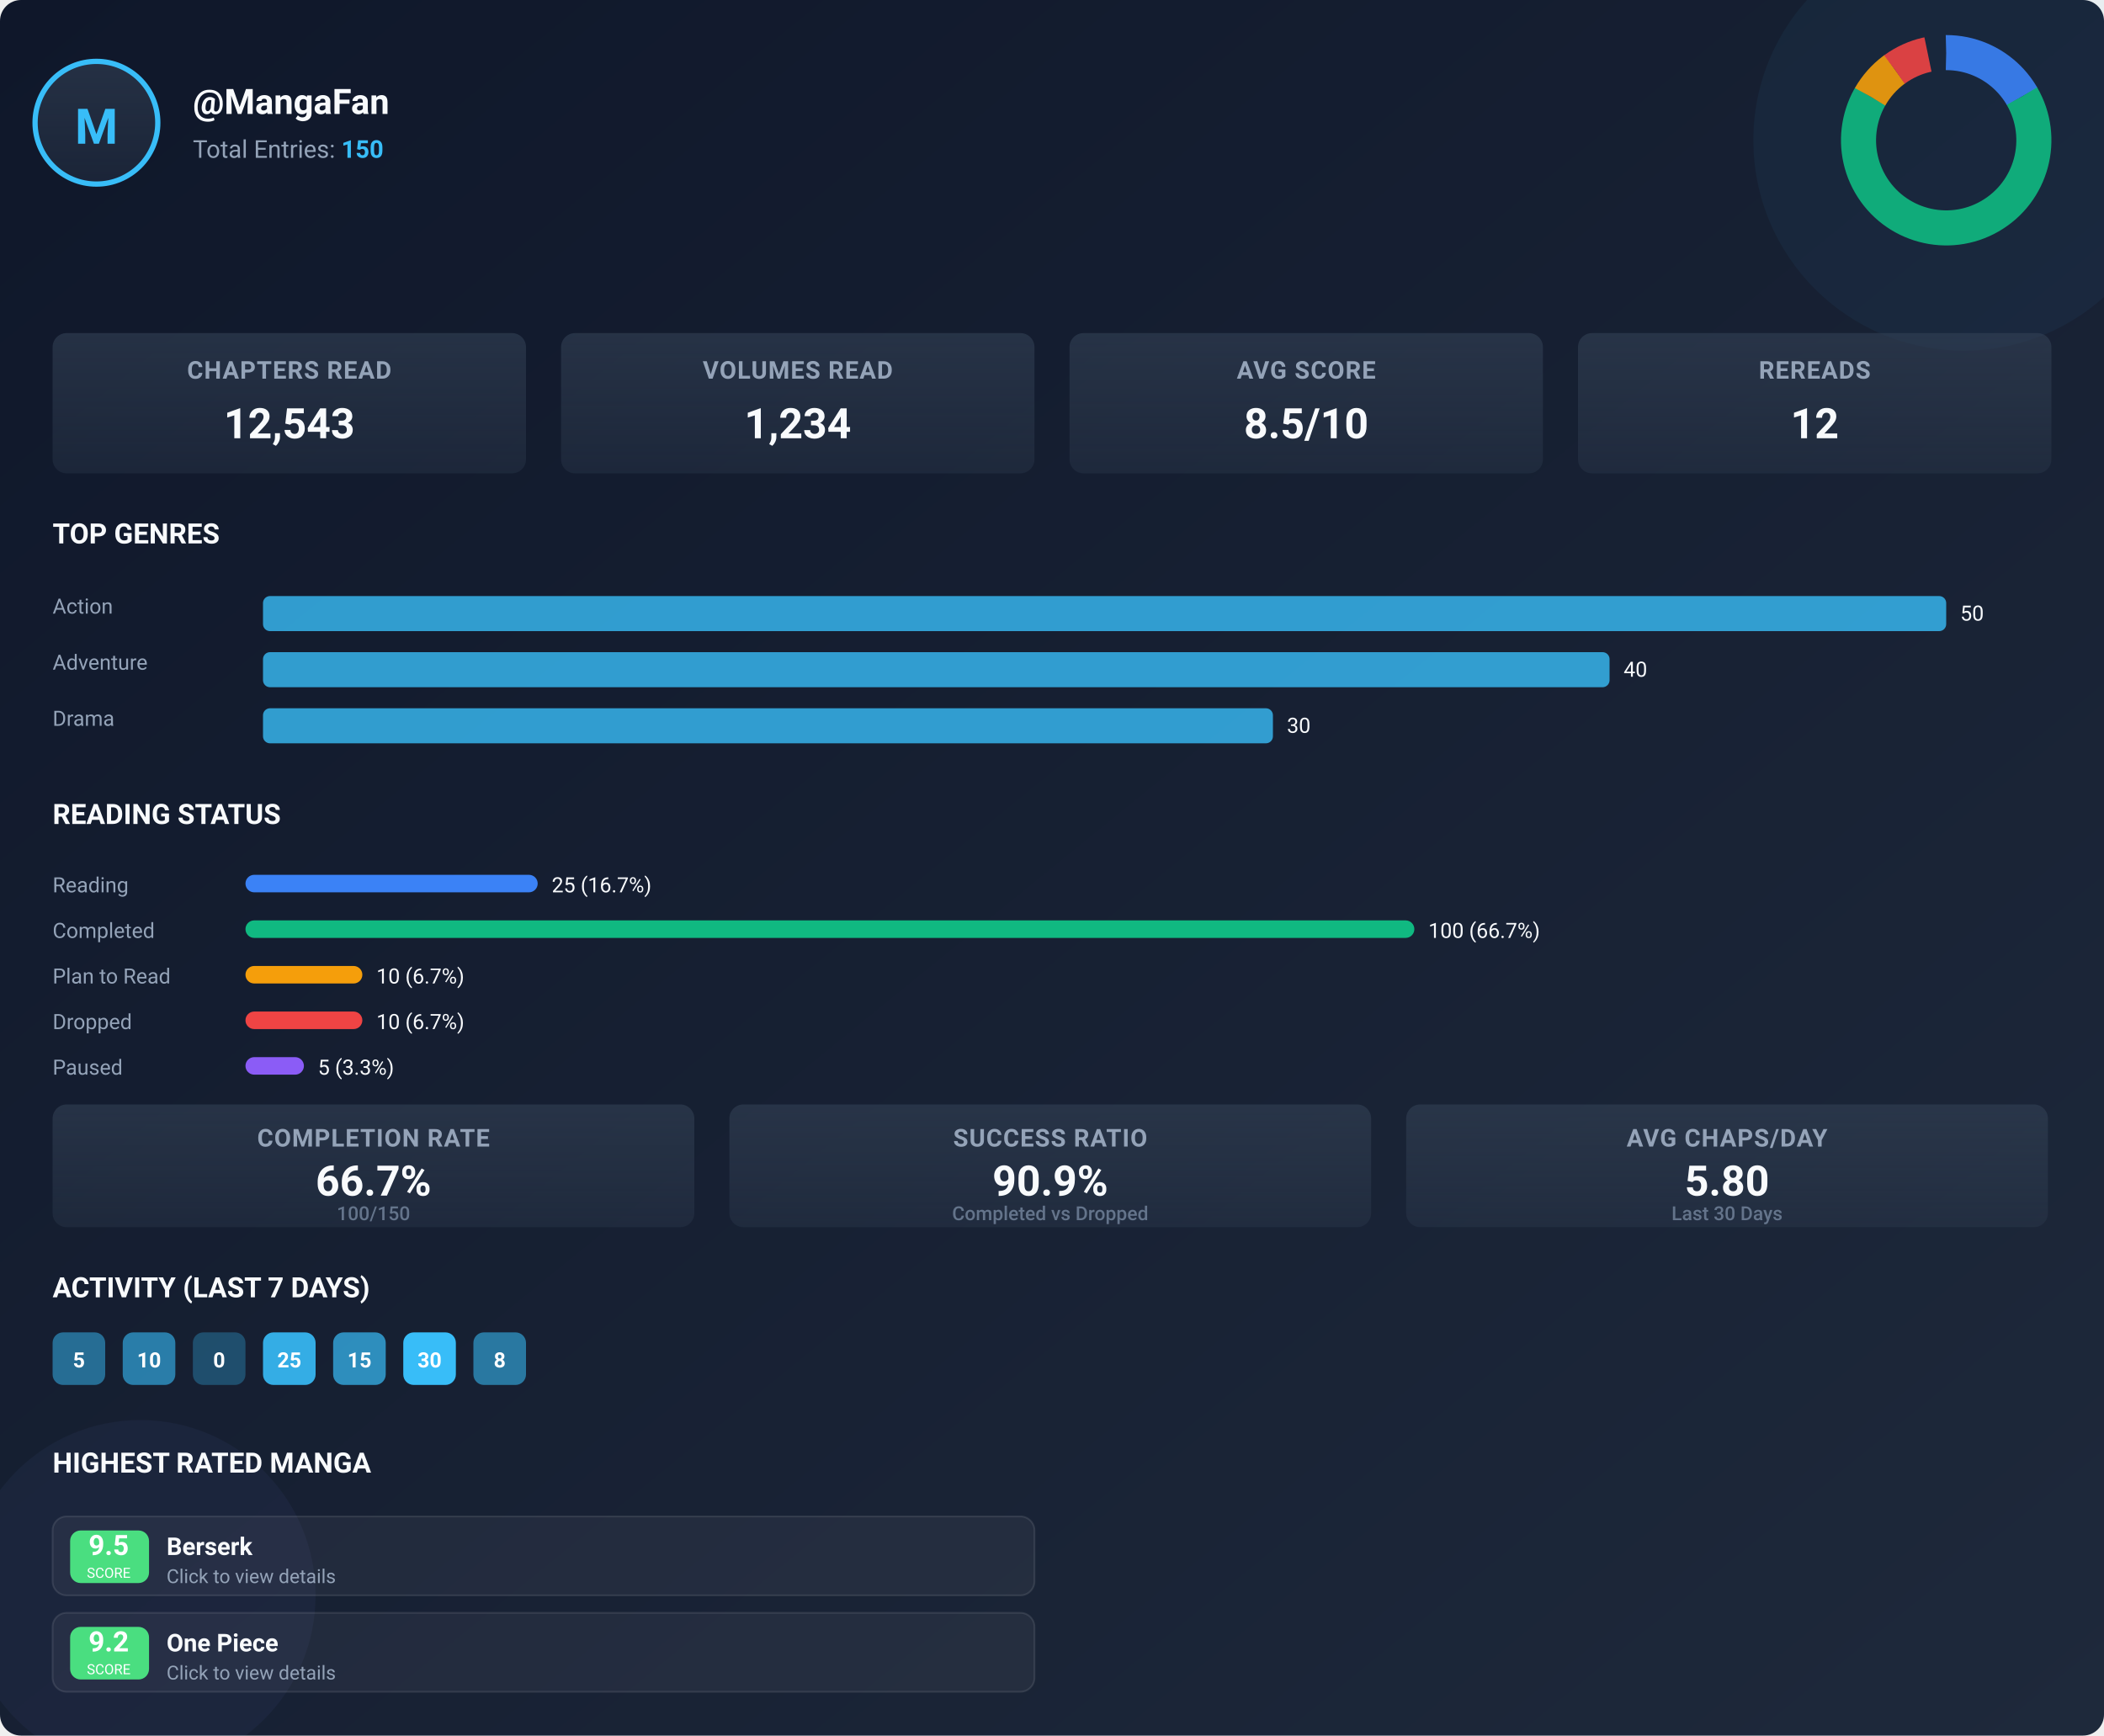
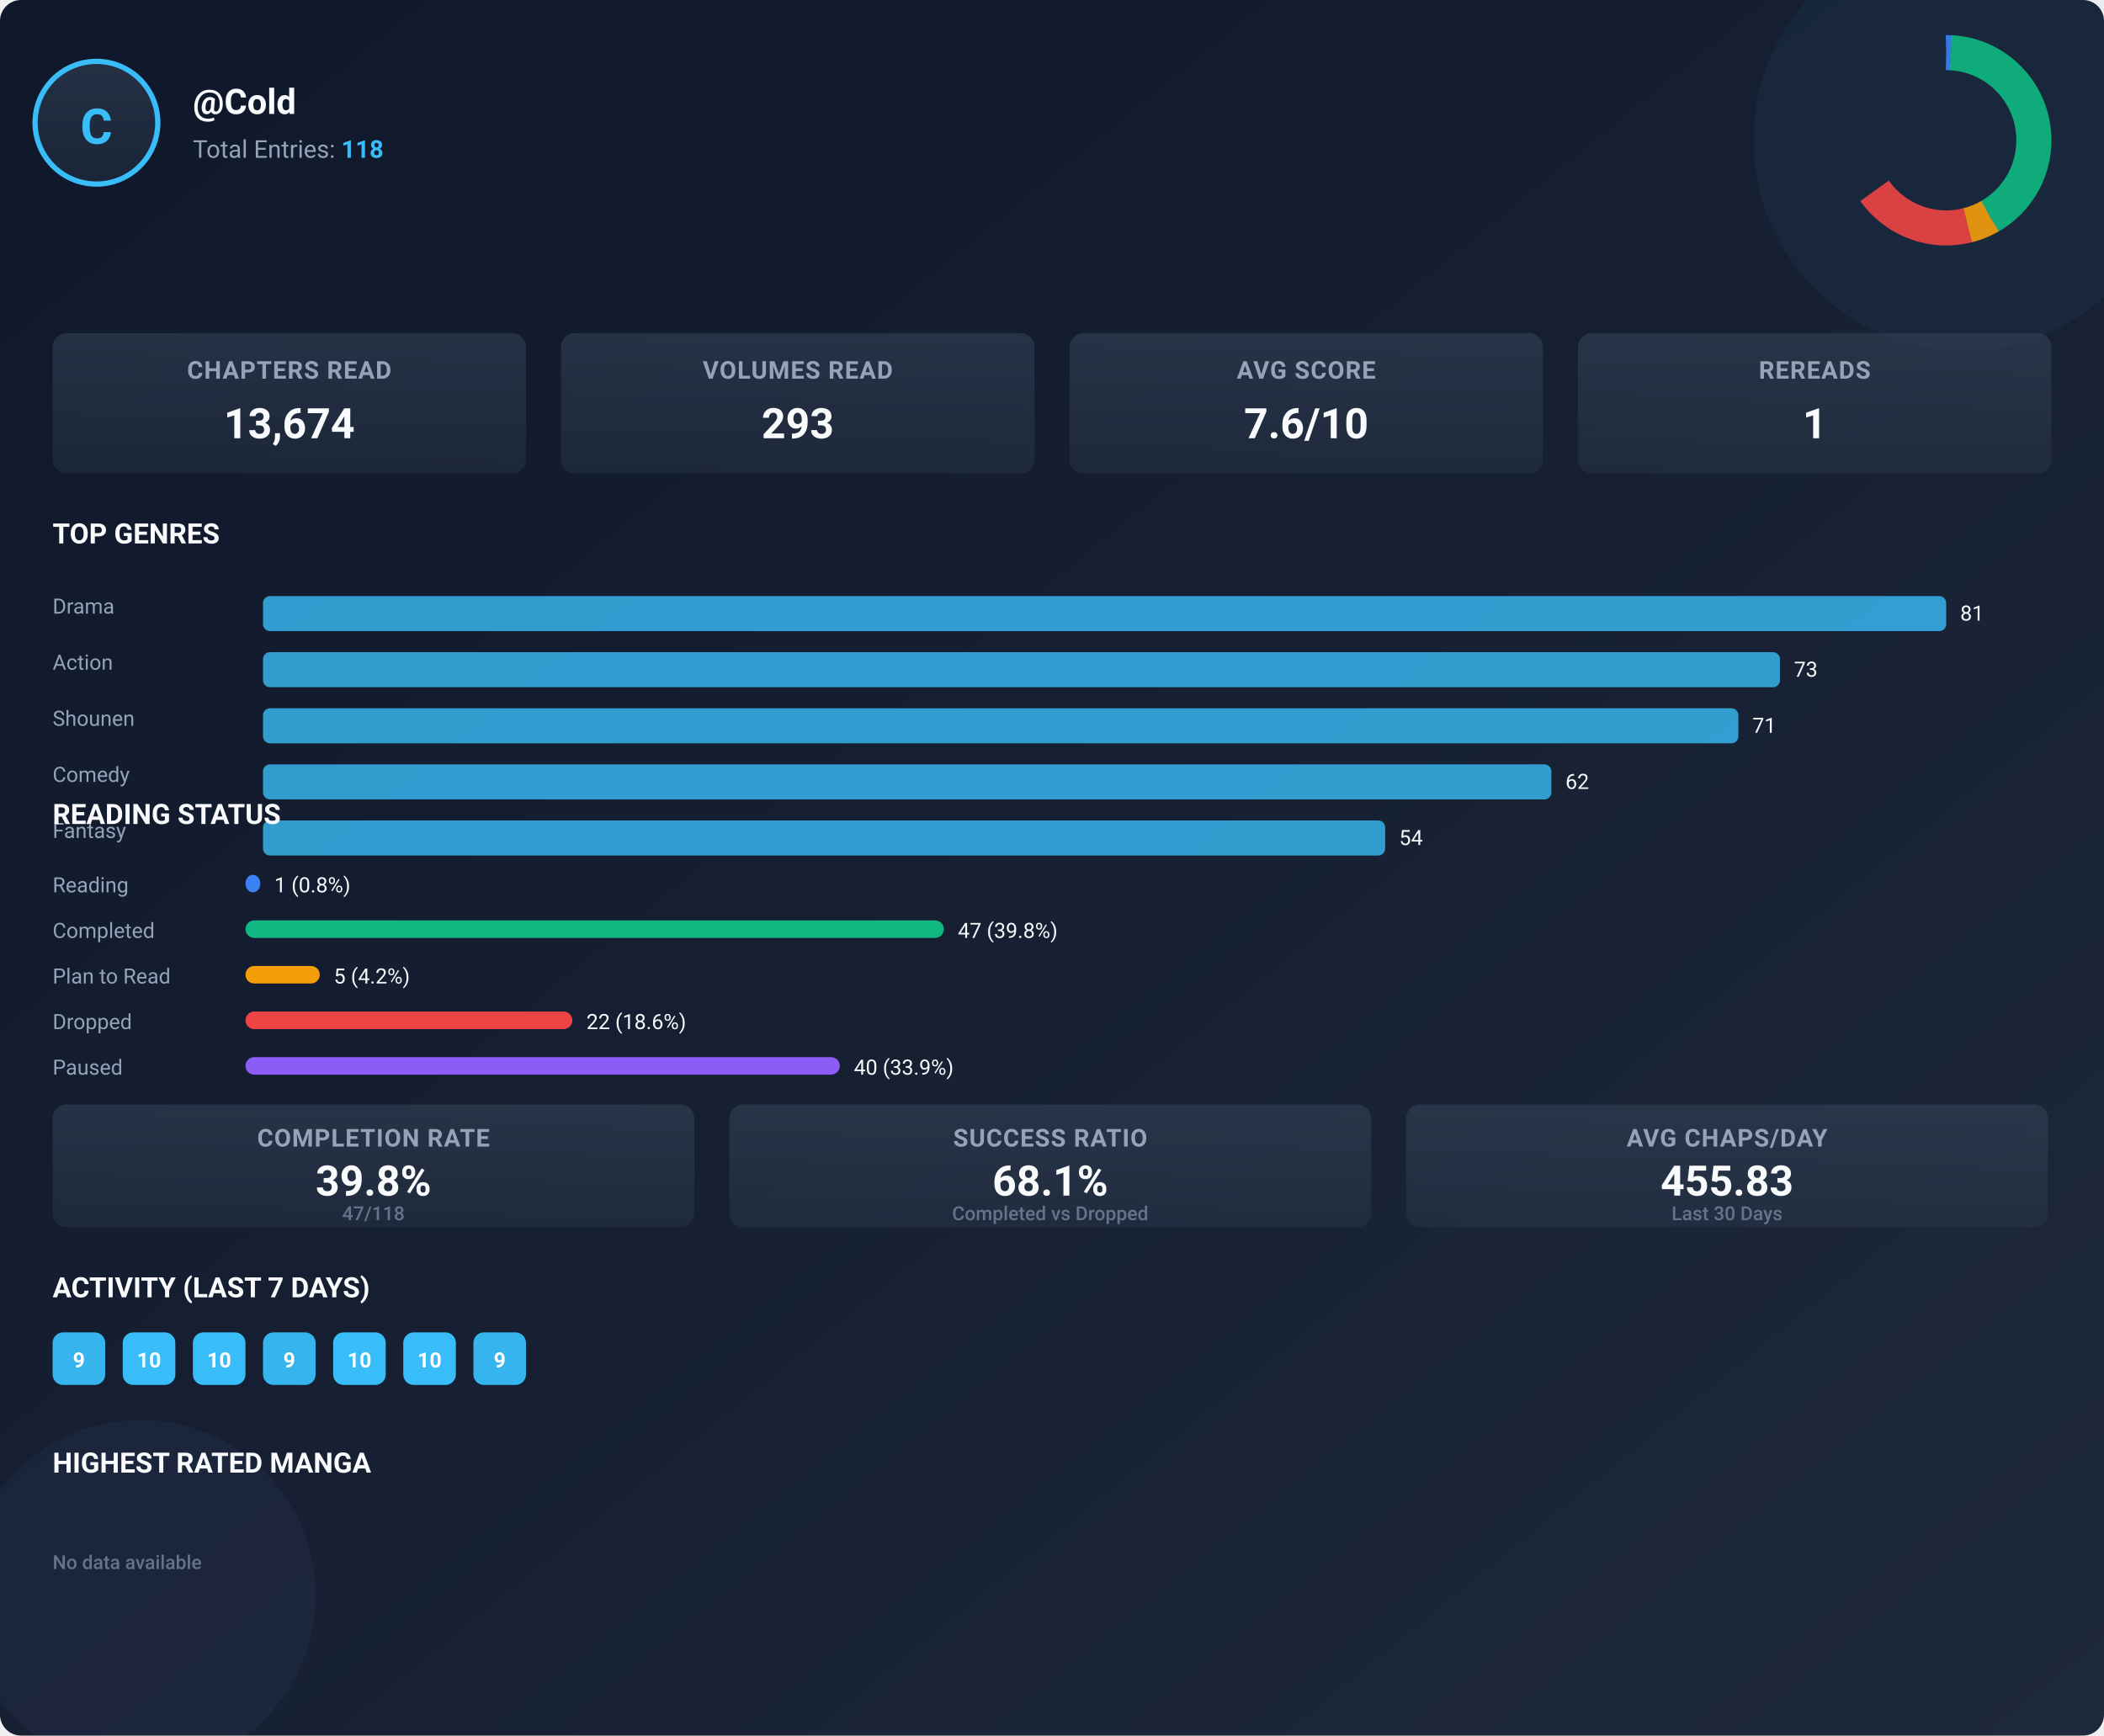
<svg xmlns="http://www.w3.org/2000/svg" width="100%" height="auto" viewBox="0 0 1200 990" font-family="'Segoe UI', Roboto, sans-serif">
  <defs>
    <linearGradient id="bgGrad" x1="0%" y1="0%" x2="100%" y2="100%">
      <stop offset="0%" stop-color="#0f172a" />
      <stop offset="100%" stop-color="#1e293b" />
    </linearGradient>
    <linearGradient id="cardGrad" x1="0%" y1="0%" x2="0%" y2="100%">
      <stop offset="0%" stop-color="#334155" stop-opacity="0.6" />
      <stop offset="100%" stop-color="#334155" stop-opacity="0.3" />
    </linearGradient>
    <style>
        .title{font-size:14px;fill:#94a3b8;font-weight:600;letter-spacing:0.5px}
        .value{font-size:24px;fill:#f8fafc;font-weight:700}
        .sub{font-size:12px;fill:#cbd5e1}
        .label{font-size:11px;fill:#64748b;font-weight:500}
        .section-title{font-size:16px;fill:#f8fafc;font-weight:bold}
      </style>
  </defs>
  <rect width="100%" height="100%" fill="url(#bgGrad)" rx="12" />
  <circle cx="1120" cy="80" r="120" fill="#38bdf8" opacity="0.05" />
  <circle cx="80" cy="910" r="100" fill="#818cf8" opacity="0.05" />
  <circle cx="55" cy="70" r="35" fill="url(#cardGrad)" stroke="#38bdf8" stroke-width="3" />
-   <text x="55" y="82" text-anchor="middle" font-size="28" font-weight="bold" fill="#38bdf8">M</text>
-   <text x="110" y="65" font-size="20" font-weight="bold" fill="#f8fafc">@MangaFan</text>
-   <text x="110" y="90" font-size="14" fill="#94a3b8">Total Entries: <tspan fill="#38bdf8" font-weight="bold">150</tspan>
+   <text x="55" y="82" text-anchor="middle" font-size="28" font-weight="bold" fill="#38bdf8">C</text>
+   <text x="110" y="65" font-size="20" font-weight="bold" fill="#f8fafc">@Cold</text>
+   <text x="110" y="90" font-size="14" fill="#94a3b8">Total Entries: <tspan fill="#38bdf8" font-weight="bold">118</tspan>
  </text>
-   <circle cx="1110" cy="80" r="50" fill="none" stroke="#3b82f6" stroke-width="20" stroke-dasharray="52.36 261.799" transform="rotate(-90.0 1110 80)" opacity="0.9" />
-   <circle cx="1110" cy="80" r="50" fill="none" stroke="#10b981" stroke-width="20" stroke-dasharray="209.44 104.72" transform="rotate(-30.0 1110 80)" opacity="0.9" />
-   <circle cx="1110" cy="80" r="50" fill="none" stroke="#f59e0b" stroke-width="20" stroke-dasharray="20.944 293.215" transform="rotate(210.0 1110 80)" opacity="0.9" />
-   <circle cx="1110" cy="80" r="50" fill="none" stroke="#ef4444" stroke-width="20" stroke-dasharray="20.944 293.215" transform="rotate(234.0 1110 80)" opacity="0.9" />
+   <circle cx="1110" cy="80" r="50" fill="none" stroke="#3b82f6" stroke-width="20" stroke-dasharray="2.732 311.427" transform="rotate(-90.0 1110 80)" opacity="0.9" />
+   <circle cx="1110" cy="80" r="50" fill="none" stroke="#10b981" stroke-width="20" stroke-dasharray="128.396 185.764" transform="rotate(-86.86957 1110 80)" opacity="0.9" />
+   <circle cx="1110" cy="80" r="50" fill="none" stroke="#f59e0b" stroke-width="20" stroke-dasharray="13.659 300.5" transform="rotate(60.26087 1110 80)" opacity="0.9" />
+   <circle cx="1110" cy="80" r="50" fill="none" stroke="#ef4444" stroke-width="20" stroke-dasharray="60.1 254.059" transform="rotate(75.91304 1110 80)" opacity="0.9" />
  <rect x="30" y="190" width="270" height="80" rx="8" fill="url(#cardGrad)" />
  <text x="165.0" y="216" text-anchor="middle" class="title">CHAPTERS READ</text>
-   <text x="165.0" y="250" text-anchor="middle" class="value" fill="#38bdf8">12,543</text>
+   <text x="165.0" y="250" text-anchor="middle" class="value" fill="#38bdf8">13,674</text>
  <rect x="320" y="190" width="270" height="80" rx="8" fill="url(#cardGrad)" />
  <text x="455.0" y="216" text-anchor="middle" class="title">VOLUMES READ</text>
-   <text x="455.0" y="250" text-anchor="middle" class="value" fill="#818cf8">1,234</text>
+   <text x="455.0" y="250" text-anchor="middle" class="value" fill="#818cf8">293</text>
  <rect x="610" y="190" width="270" height="80" rx="8" fill="url(#cardGrad)" />
  <text x="745.0" y="216" text-anchor="middle" class="title">AVG SCORE</text>
-   <text x="745.0" y="250" text-anchor="middle" class="value" fill="#facc15">8.5/10</text>
+   <text x="745.0" y="250" text-anchor="middle" class="value" fill="#facc15">7.6/10</text>
  <rect x="900" y="190" width="270" height="80" rx="8" fill="url(#cardGrad)" />
  <text x="1035.0" y="216" text-anchor="middle" class="title">REREADS</text>
-   <text x="1035.0" y="250" text-anchor="middle" class="value" fill="#4ade80">12</text>
+   <text x="1035.0" y="250" text-anchor="middle" class="value" fill="#4ade80">1</text>
  <text x="30" y="310" class="section-title">TOP GENRES</text>
-   <text x="30" y="350" font-size="12" fill="#94a3b8">Action</text>
+   <text x="30" y="350" font-size="12" fill="#94a3b8">Drama</text>
  <rect x="150" y="340" width="960.0" height="20" rx="4" fill="#38bdf8" opacity="0.8" />
-   <text x="1118.0" y="354" font-size="12" fill="#f8fafc">50</text>
-   <text x="30" y="382" font-size="12" fill="#94a3b8">Adventure</text>
-   <rect x="150" y="372" width="768.0" height="20" rx="4" fill="#38bdf8" opacity="0.8" />
-   <text x="926.0" y="386" font-size="12" fill="#f8fafc">40</text>
-   <text x="30" y="414" font-size="12" fill="#94a3b8">Drama</text>
-   <rect x="150" y="404" width="576.0" height="20" rx="4" fill="#38bdf8" opacity="0.8" />
-   <text x="734.0" y="418" font-size="12" fill="#f8fafc">30</text>
+   <text x="1118.0" y="354" font-size="12" fill="#f8fafc">81</text>
+   <text x="30" y="382" font-size="12" fill="#94a3b8">Action</text>
+   <rect x="150" y="372" width="865.185" height="20" rx="4" fill="#38bdf8" opacity="0.8" />
+   <text x="1023.185" y="386" font-size="12" fill="#f8fafc">73</text>
+   <text x="30" y="414" font-size="12" fill="#94a3b8">Shounen</text>
+   <rect x="150" y="404" width="841.481" height="20" rx="4" fill="#38bdf8" opacity="0.8" />
+   <text x="999.481" y="418" font-size="12" fill="#f8fafc">71</text>
+   <text x="30" y="446" font-size="12" fill="#94a3b8">Comedy</text>
+   <rect x="150" y="436" width="734.815" height="20" rx="4" fill="#38bdf8" opacity="0.8" />
+   <text x="892.815" y="450" font-size="12" fill="#f8fafc">62</text>
+   <text x="30" y="478" font-size="12" fill="#94a3b8">Fantasy</text>
+   <rect x="150" y="468" width="640.0" height="20" rx="4" fill="#38bdf8" opacity="0.8" />
+   <text x="798.0" y="482" font-size="12" fill="#f8fafc">54</text>
  <text x="30" y="470" class="section-title">READING STATUS</text>
  <text x="30" y="509" font-size="12" fill="#94a3b8" width="100">Reading</text>
-   <rect x="140" y="499" width="166.667" height="10" rx="5" fill="#3b82f6" />
-   <text x="314.667" y="509" font-size="12" fill="#f8fafc">25 (16.7%)</text>
+   <rect x="140" y="499" width="8.475" height="10" rx="5" fill="#3b82f6" />
+   <text x="156.475" y="509" font-size="12" fill="#f8fafc">1 (0.8%)</text>
  <text x="30" y="535" font-size="12" fill="#94a3b8" width="100">Completed</text>
-   <rect x="140" y="525" width="666.667" height="10" rx="5" fill="#10b981" />
-   <text x="814.667" y="535" font-size="12" fill="#f8fafc">100 (66.7%)</text>
+   <rect x="140" y="525" width="398.305" height="10" rx="5" fill="#10b981" />
+   <text x="546.305" y="535" font-size="12" fill="#f8fafc">47 (39.8%)</text>
  <text x="30" y="561" font-size="12" fill="#94a3b8" width="100">Plan to Read</text>
-   <rect x="140" y="551" width="66.667" height="10" rx="5" fill="#f59e0b" />
-   <text x="214.667" y="561" font-size="12" fill="#f8fafc">10 (6.7%)</text>
+   <rect x="140" y="551" width="42.373" height="10" rx="5" fill="#f59e0b" />
+   <text x="190.373" y="561" font-size="12" fill="#f8fafc">5 (4.2%)</text>
  <text x="30" y="587" font-size="12" fill="#94a3b8" width="100">Dropped</text>
-   <rect x="140" y="577" width="66.667" height="10" rx="5" fill="#ef4444" />
-   <text x="214.667" y="587" font-size="12" fill="#f8fafc">10 (6.7%)</text>
+   <rect x="140" y="577" width="186.441" height="10" rx="5" fill="#ef4444" />
+   <text x="334.441" y="587" font-size="12" fill="#f8fafc">22 (18.6%)</text>
  <text x="30" y="613" font-size="12" fill="#94a3b8" width="100">Paused</text>
-   <rect x="140" y="603" width="33.333" height="10" rx="5" fill="#8b5cf6" />
-   <text x="181.333" y="613" font-size="12" fill="#f8fafc">5 (3.3%)</text>
+   <rect x="140" y="603" width="338.983" height="10" rx="5" fill="#8b5cf6" />
+   <text x="486.983" y="613" font-size="12" fill="#f8fafc">40 (33.9%)</text>
  <rect x="30" y="630" width="366" height="70" rx="8" fill="url(#cardGrad)" />
  <text x="213.0" y="654" text-anchor="middle" class="title">COMPLETION RATE</text>
-   <text x="213.0" y="682" text-anchor="middle" class="value" fill="#38bdf8">66.7%</text>
-   <text x="213.0" y="696" text-anchor="middle" class="label">100/150</text>
+   <text x="213.0" y="682" text-anchor="middle" class="value" fill="#38bdf8">39.8%</text>
+   <text x="213.0" y="696" text-anchor="middle" class="label">47/118</text>
  <rect x="416" y="630" width="366" height="70" rx="8" fill="url(#cardGrad)" />
  <text x="599.0" y="654" text-anchor="middle" class="title">SUCCESS RATIO</text>
-   <text x="599.0" y="682" text-anchor="middle" class="value" fill="#4ade80">90.9%</text>
+   <text x="599.0" y="682" text-anchor="middle" class="value" fill="#4ade80">68.1%</text>
  <text x="599.0" y="696" text-anchor="middle" class="label">Completed vs Dropped</text>
  <rect x="802" y="630" width="366" height="70" rx="8" fill="url(#cardGrad)" />
  <text x="985.0" y="654" text-anchor="middle" class="title">AVG CHAPS/DAY</text>
-   <text x="985.0" y="682" text-anchor="middle" class="value" fill="#facc15">5.80</text>
+   <text x="985.0" y="682" text-anchor="middle" class="value" fill="#facc15">455.83</text>
  <text x="985.0" y="696" text-anchor="middle" class="label">Last 30 Days</text>
  <text x="30" y="740" class="section-title">ACTIVITY (LAST 7 DAYS)</text>
-   <rect x="30" y="760" width="30" height="30" rx="6" fill="#38bdf8" fill-opacity="0.5" />
-   <text x="45" y="780" text-anchor="middle" font-size="12" fill="#fff" font-weight="bold">5</text>
-   <rect x="70" y="760" width="30" height="30" rx="6" fill="#38bdf8" fill-opacity="0.6" />
+   <rect x="30" y="760" width="30" height="30" rx="6" fill="#38bdf8" fill-opacity="0.94" />
+   <text x="45" y="780" text-anchor="middle" font-size="12" fill="#fff" font-weight="bold">9</text>
+   <rect x="70" y="760" width="30" height="30" rx="6" fill="#38bdf8" fill-opacity="1.0" />
  <text x="85" y="780" text-anchor="middle" font-size="12" fill="#fff" font-weight="bold">10</text>
-   <rect x="110" y="760" width="30" height="30" rx="6" fill="#38bdf8" fill-opacity="0.3" />
-   <text x="125" y="780" text-anchor="middle" font-size="12" fill="#fff" font-weight="bold">0</text>
-   <rect x="150" y="760" width="30" height="30" rx="6" fill="#38bdf8" fill-opacity="0.9" />
-   <text x="165" y="780" text-anchor="middle" font-size="12" fill="#fff" font-weight="bold">25</text>
-   <rect x="190" y="760" width="30" height="30" rx="6" fill="#38bdf8" fill-opacity="0.7" />
-   <text x="205" y="780" text-anchor="middle" font-size="12" fill="#fff" font-weight="bold">15</text>
+   <rect x="110" y="760" width="30" height="30" rx="6" fill="#38bdf8" fill-opacity="1.0" />
+   <text x="125" y="780" text-anchor="middle" font-size="12" fill="#fff" font-weight="bold">10</text>
+   <rect x="150" y="760" width="30" height="30" rx="6" fill="#38bdf8" fill-opacity="0.94" />
+   <text x="165" y="780" text-anchor="middle" font-size="12" fill="#fff" font-weight="bold">9</text>
+   <rect x="190" y="760" width="30" height="30" rx="6" fill="#38bdf8" fill-opacity="1.0" />
+   <text x="205" y="780" text-anchor="middle" font-size="12" fill="#fff" font-weight="bold">10</text>
  <rect x="230" y="760" width="30" height="30" rx="6" fill="#38bdf8" fill-opacity="1.0" />
-   <text x="245" y="780" text-anchor="middle" font-size="12" fill="#fff" font-weight="bold">30</text>
-   <rect x="270" y="760" width="30" height="30" rx="6" fill="#38bdf8" fill-opacity="0.56" />
-   <text x="285" y="780" text-anchor="middle" font-size="12" fill="#fff" font-weight="bold">8</text>
+   <text x="245" y="780" text-anchor="middle" font-size="12" fill="#fff" font-weight="bold">10</text>
+   <rect x="270" y="760" width="30" height="30" rx="6" fill="#38bdf8" fill-opacity="0.94" />
+   <text x="285" y="780" text-anchor="middle" font-size="12" fill="#fff" font-weight="bold">9</text>
  <text x="30" y="840" class="section-title">HIGHEST RATED MANGA</text>
-   <rect x="30" y="865" width="560" height="45" rx="8" fill="rgba(255,255,255,0.05)" stroke="rgba(255,255,255,0.1)" />
-   <rect x="40" y="873" width="45" height="30" rx="6" fill="#4ade80" />
-   <text x="62" y="887" text-anchor="middle" font-size="16" fill="#fff" font-weight="bold">9.5</text>
-   <text x="62" y="900" text-anchor="middle" font-size="8" fill="#fff">SCORE</text>
-   <text x="95" y="887" font-size="14" fill="#f8fafc" font-weight="bold">Berserk</text>
-   <text x="95" y="903" font-size="11" fill="#94a3b8">Click to view details</text>
-   <rect x="30" y="920" width="560" height="45" rx="8" fill="rgba(255,255,255,0.05)" stroke="rgba(255,255,255,0.1)" />
-   <rect x="40" y="928" width="45" height="30" rx="6" fill="#4ade80" />
-   <text x="62" y="942" text-anchor="middle" font-size="16" fill="#fff" font-weight="bold">9.2</text>
-   <text x="62" y="955" text-anchor="middle" font-size="8" fill="#fff">SCORE</text>
-   <text x="95" y="942" font-size="14" fill="#f8fafc" font-weight="bold">One Piece</text>
-   <text x="95" y="958" font-size="11" fill="#94a3b8">Click to view details</text>
+   <text x="30" y="895" class="label">No data available</text>
</svg>
